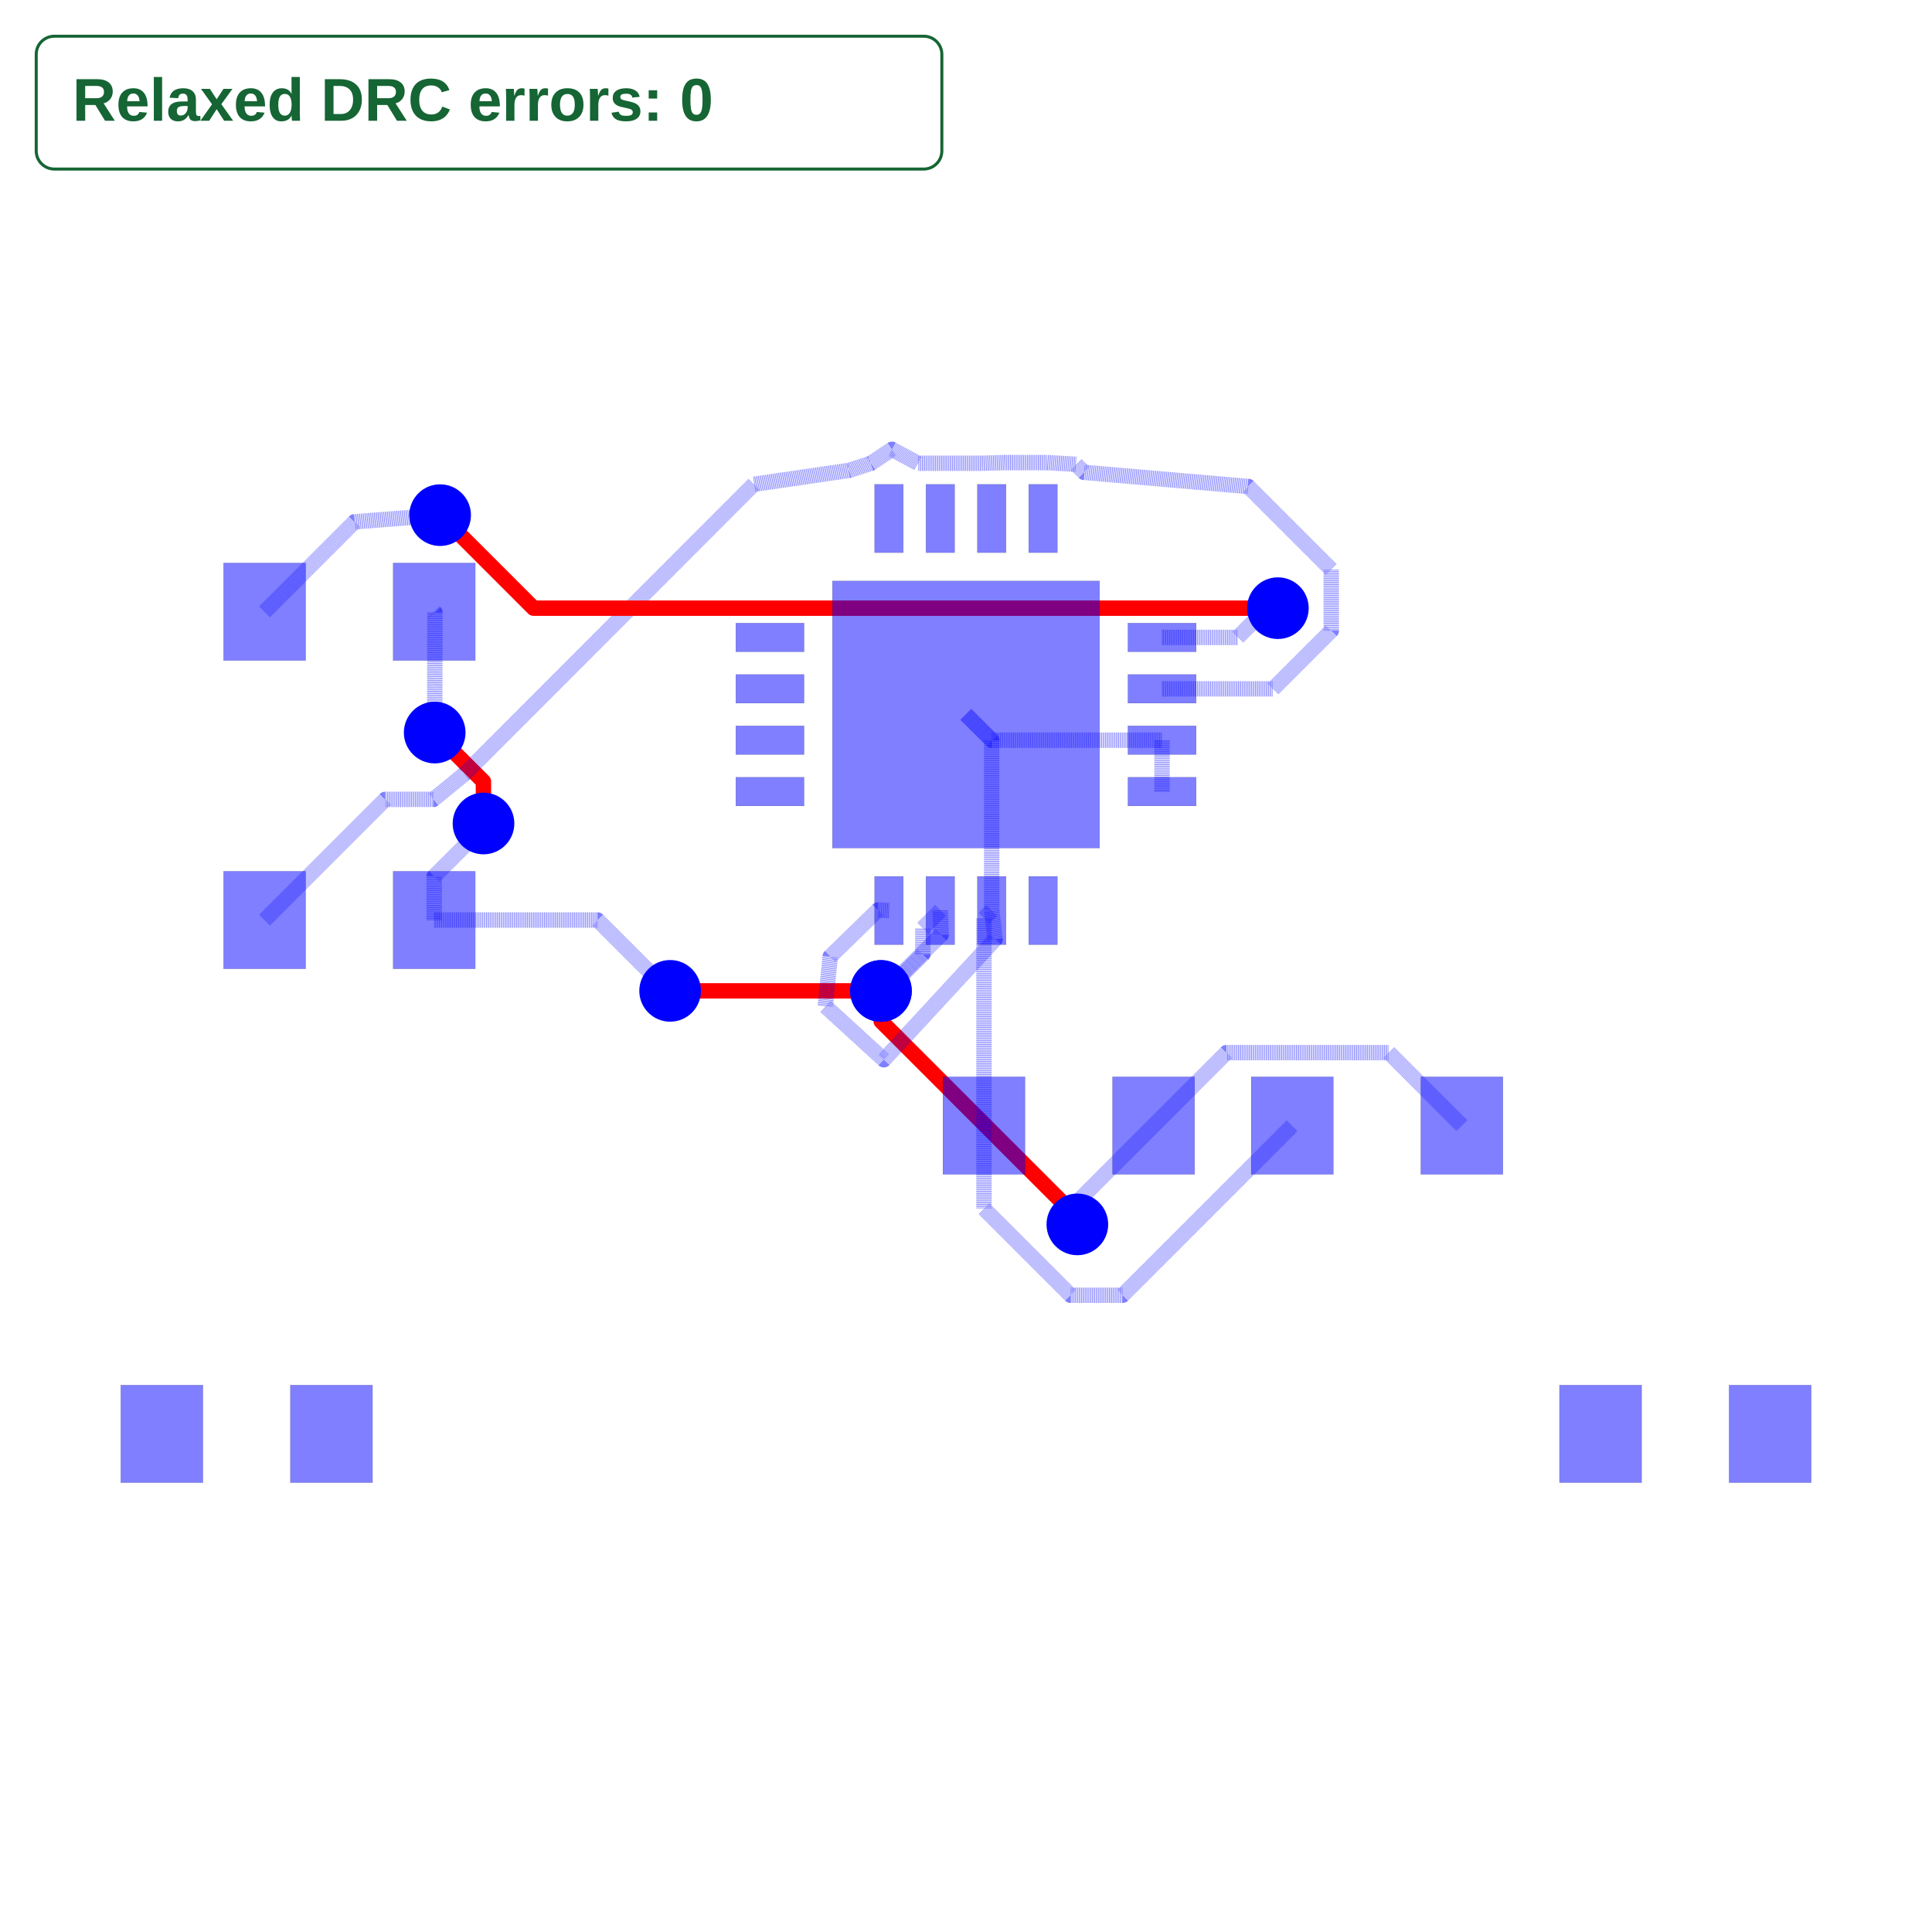
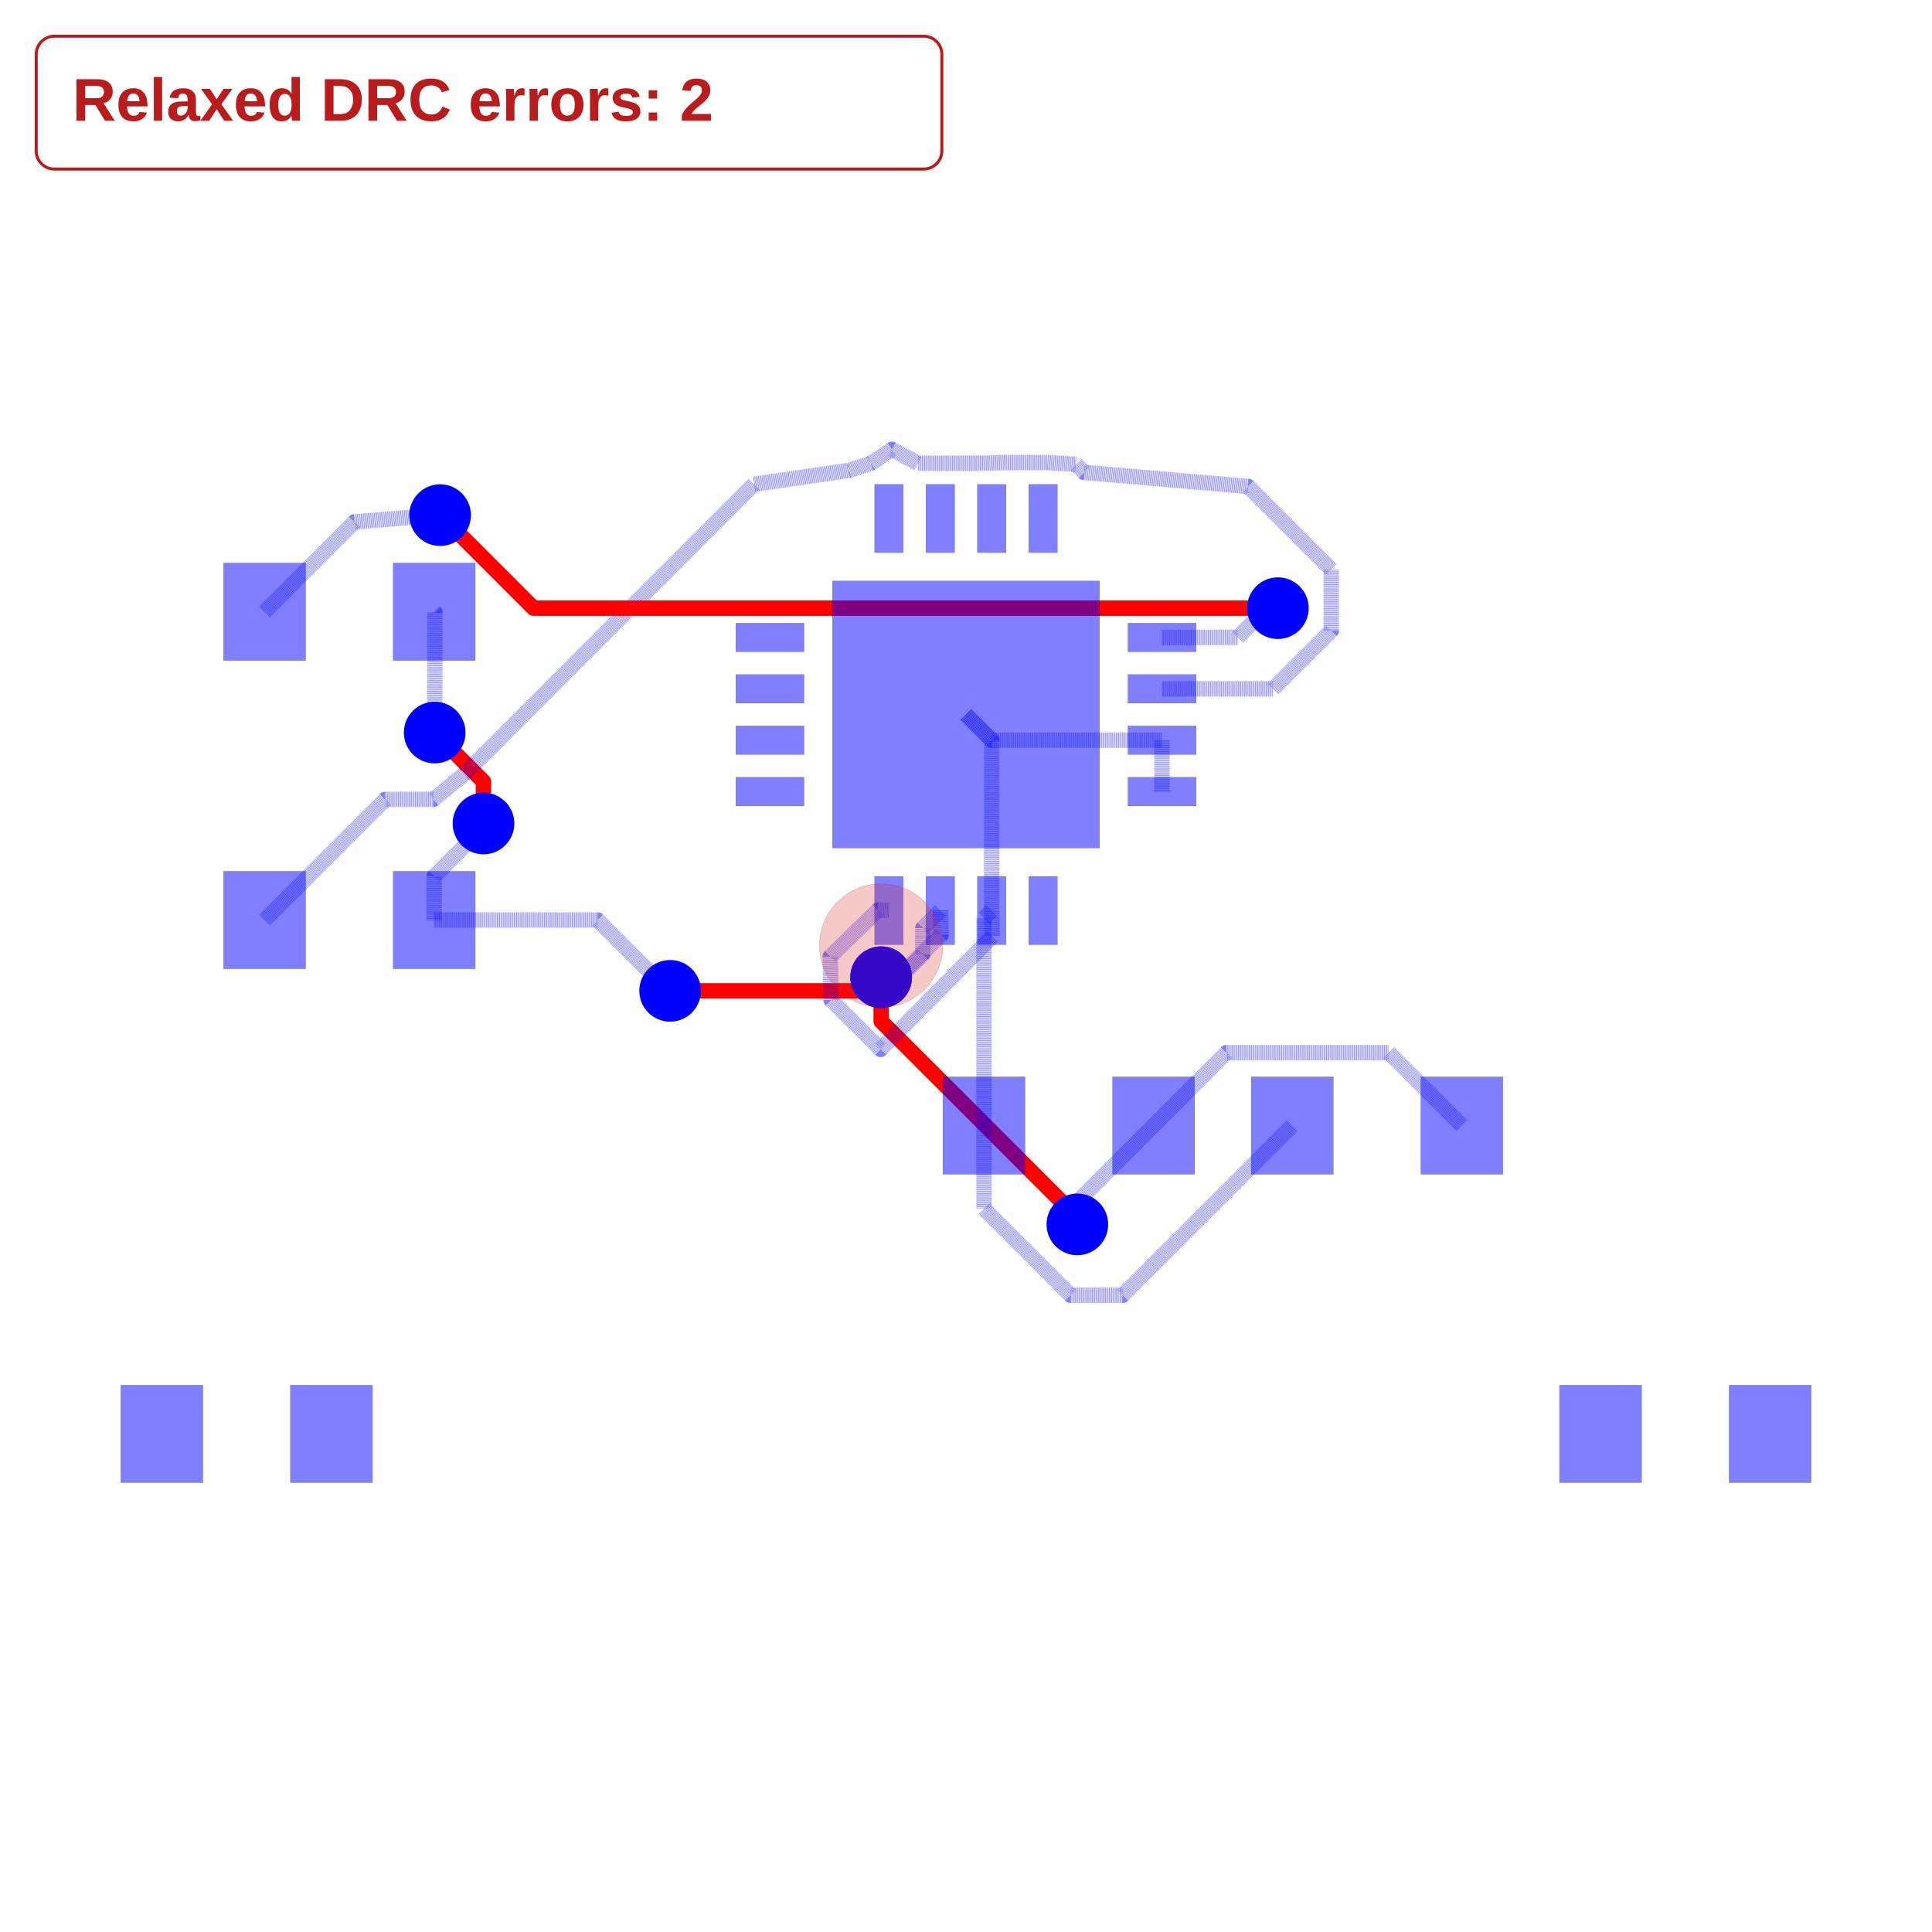
<svg xmlns="http://www.w3.org/2000/svg" width="640" height="640" viewBox="0 0 640 640">
  <rect width="100%" height="100%" fill="white" />
  <g>
-     <polyline data-points="-0.249936,-1.90754 -0.2420010396677743,-2.1424213182299954 -0.7906151281660737,-2.686953208203917 -0.796511486462635,-2.585587013064484 -0.8276470486701876,-2.6900386999999997" data-type="line" data-label="" points="311.492,301.629 311.762,309.625 293.085,328.163 292.885,324.712 291.825,328.268" fill="none" stroke="rgba(0,0,255,0.5)" stroke-linejoin="round" stroke-width="5.106" stroke-dasharray="0.2 0.2" />
+     <polyline data-points="-0.249936,-1.90754 -0.2420010396677743,-2.1424213182299954 -0.7906151281660737,-2.686953208203917 -0.796511486462635,-2.585587013064484 -0.8256745751873902,-2.556423924339729" data-type="line" data-label="" points="311.492,301.629 311.762,309.625 293.085,328.163 292.885,324.712 291.892,323.719" fill="none" stroke="rgba(0,0,255,0.5)" stroke-linejoin="round" stroke-width="5.106" stroke-dasharray="0.2 0.2" />
  </g>
  <g>
-     <polyline data-points="-0.8276470486701876,-2.6900386999999997 -0.8256745751873902,-2.984580154472594 0.9921268345260796,-4.802381564186064 0.9921268345260796,-4.870072309592954 1.0836154812267695,-4.961560956293644" data-type="line" data-label="" points="291.825,328.268 291.892,338.295 353.775,400.177 353.775,402.482 356.889,405.596" fill="none" stroke="red" stroke-linejoin="round" stroke-width="5.106" />
+     <polyline data-points="-0.8256745751873902,-2.556423924339729 -0.8256745751873902,-2.984580154472594 0.9921268345260796,-4.802381564186064 0.9921268345260796,-4.870072309592954 1.0836154812267695,-4.961560956293644" data-type="line" data-label="" points="291.892,323.719 291.892,338.295 353.775,400.177 353.775,402.482 356.889,405.596" fill="none" stroke="red" stroke-linejoin="round" stroke-width="5.106" />
  </g>
  <g>
    <polyline data-points="1.0836154812267695,-4.961560956293644 1.0836154812267695,-4.741384518773231 1.825,-4" data-type="line" data-label="" points="356.889,405.596 356.889,398.101 382.128,372.862" fill="none" stroke="rgba(0,0,255,0.5)" stroke-linejoin="round" stroke-width="5.106" stroke-dasharray="0.2 0.2" />
  </g>
  <g>
    <polyline data-points="-5.175,-2 -5.175,-1.5747803558625282 -4.768627908658525,-1.1684082645210532 -4.768627908658525,-1.1323108471728514 -4.695110036065347,-1.0604763707299725" data-type="line" data-label="" points="143.83,304.777 143.83,290.302 157.664,276.468 157.664,275.239 160.166,272.793" fill="none" stroke="rgba(0,0,255,0.5)" stroke-linejoin="round" stroke-width="5.106" stroke-dasharray="0.2 0.2" />
  </g>
  <g>
    <polyline data-points="-4.695110036065347,-1.0604763707299725 -4.695866796605176,-0.6517896941844038 -5.11391310969051,-0.23374338109906978 -5.11391310969051,-0.2317826203357269 -5.170052835275544,-0.17564321692319979" data-type="line" data-label="" points="160.166,272.793 160.141,258.881 145.909,244.649 145.909,244.582 143.998,242.671" fill="none" stroke="red" stroke-linejoin="round" stroke-width="5.106" />
  </g>
  <g>
    <polyline data-points="-5.170052835275544,-0.17564321692319979 -5.167803971539856,0.992803971539856 -5.175,1" data-type="line" data-label="" points="143.998,242.671 144.075,202.894 143.83,202.649" fill="none" stroke="rgba(0,0,255,0.5)" stroke-linejoin="round" stroke-width="5.106" stroke-dasharray="0.2 0.2" />
  </g>
  <g>
    <polyline data-points="1.825,-4 2.534843103927341,-3.290156896072659 4.030718477949112,-3.290156896072659 4.1151568960726586,-3.290156896072659 4.825,-4" data-type="line" data-label="" points="382.128,372.862 406.293,348.697 457.216,348.697 460.09,348.697 484.255,372.862" fill="none" stroke="rgba(0,0,255,0.5)" stroke-linejoin="round" stroke-width="5.106" stroke-dasharray="0.2 0.2" />
  </g>
  <g>
    <polyline data-points="-5.175,-2 -3.5843081044046974,-2 -3.010513751217183,-2.5737943531875143 -2.994205646812486,-2.5737943531875143 -2.879,-2.689" data-type="line" data-label="" points="143.83,304.777 197.981,304.777 217.514,324.31 218.07,324.31 221.991,328.232" fill="none" stroke="rgba(0,0,255,0.5)" stroke-linejoin="round" stroke-width="5.106" stroke-dasharray="0.2 0.2" />
  </g>
  <g>
-     <polyline data-points="-2.879,-2.689 -0.9612327380265662,-2.689 -0.9045287484205955,-2.6322960103940294 -0.9015466612416907,-2.6322960103940294 -0.8276470486701876,-2.6900386999999997" data-type="line" data-label="" points="221.991,328.232 287.277,328.232 289.208,326.302 289.309,326.302 291.825,328.268" fill="none" stroke="red" stroke-linejoin="round" stroke-width="5.106" />
+     <polyline data-points="-2.879,-2.689 -0.9612327380265662,-2.689 -0.9045287484205955,-2.6322960103940294 -0.9015466612416907,-2.6322960103940294 -0.8256745751873902,-2.556423924339729" data-type="line" data-label="" points="221.991,328.232 287.277,328.232 289.208,326.302 289.309,326.302 291.892,323.719" fill="none" stroke="red" stroke-linejoin="round" stroke-width="5.106" />
  </g>
  <g>
-     <polyline data-points="-0.8276470486701876,-2.6900386999999997 -0.642475619909797,-2.556423924339729 -0.4200532968423447,-2.3340016012722766 -0.4200532968423447,-2.0780532968423446 -0.249936,-1.90754" data-type="line" data-label="" points="291.825,328.268 298.128,323.719 305.7,316.147 305.7,307.434 311.492,301.629" fill="none" stroke="rgba(0,0,255,0.5)" stroke-linejoin="round" stroke-width="5.106" stroke-dasharray="0.2 0.2" />
+     <polyline data-points="-0.8256745751873902,-2.556423924339729 -0.642475619909797,-2.556423924339729 -0.4200532968423447,-2.3340016012722766 -0.4200532968423447,-2.0780532968423446 -0.249936,-1.90754" data-type="line" data-label="" points="291.892,323.719 298.128,323.719 305.7,316.147 305.7,307.434 311.492,301.629" fill="none" stroke="rgba(0,0,255,0.5)" stroke-linejoin="round" stroke-width="5.106" stroke-dasharray="0.2 0.2" />
  </g>
  <g>
    <polyline data-points="1.90754,-0.750062 1.90754,-0.2504599999999999 1.90754,-0.249936" data-type="line" data-label="" points="384.938,262.226 384.938,245.218 384.938,245.2" fill="none" stroke="rgba(0,0,255,0.5)" stroke-linejoin="round" stroke-width="5.106" stroke-dasharray="0.2 0.2" />
  </g>
  <g>
-     <polyline data-points="-0.750062,-1.90754 -0.8570717061230249,-1.9028088076885228 -1.3216275105189021,-2.3555664736510673 -1.369006425294706,-2.838500310758433 -0.799561635812488,-3.359619332235097 0.2834328661222357,-2.1873681013332718 0.249936,-1.90754" data-type="line" data-label="" points="294.466,301.629 290.823,301.468 275.008,316.881 273.396,333.322 292.781,351.062 329.649,311.156 328.508,301.629" fill="none" stroke="rgba(0,0,255,0.5)" stroke-linejoin="round" stroke-width="5.106" stroke-dasharray="0.2 0.2" />
+     <polyline data-points="-0.750062,-1.90754 -0.8570717061230249,-1.9028088076885228 -1.3216275105189021,-2.3555664736510673 -1.3117912810000496,-2.7787422175029284 -0.8307014110719564,-3.2581853077721323 0.25538502360424825,-2.160458347660187 0.249936,-1.90754" data-type="line" data-label="" points="294.466,301.629 290.823,301.468 275.008,316.881 275.343,331.287 291.721,347.609 328.694,310.239 328.508,301.629" fill="none" stroke="rgba(0,0,255,0.5)" stroke-linejoin="round" stroke-width="5.106" stroke-dasharray="0.2 0.2" />
  </g>
  <g>
    <polyline data-points="0,0 0.249936,-0.249936 0.249936,-1.90754" data-type="line" data-label="" points="320,236.692 328.508,245.2 328.508,301.629" fill="none" stroke="rgba(0,0,255,0.5)" stroke-linejoin="round" stroke-width="5.106" stroke-dasharray="0.2 0.2" />
  </g>
  <g>
    <polyline data-points="0,0 0.249936,-0.249936 1.90754,-0.249936" data-type="line" data-label="" points="320,236.692 328.508,245.2 384.938,245.2" fill="none" stroke="rgba(0,0,255,0.5)" stroke-linejoin="round" stroke-width="5.106" stroke-dasharray="0.2 0.2" />
  </g>
  <g>
    <polyline data-points="0.17500000000000004,-4 0.17500000000000004,-1.9829999999999999 0.249936,-1.90754" data-type="line" data-label="" points="325.957,372.862 325.957,304.198 328.508,301.629" fill="none" stroke="rgba(0,0,255,0.5)" stroke-linejoin="round" stroke-width="5.106" stroke-dasharray="0.2 0.2" />
  </g>
  <g>
    <polyline data-points="0.17500000000000004,-4 0.17500000000000004,-4.80845556060781 1.017486328240528,-5.6509418888483385 1.5240581111516613,-5.6509418888483385 3.175,-4" data-type="line" data-label="" points="325.957,372.862 325.957,400.384 354.638,429.064 371.883,429.064 428.085,372.862" fill="none" stroke="rgba(0,0,255,0.5)" stroke-linejoin="round" stroke-width="5.106" stroke-dasharray="0.2 0.2" />
  </g>
  <g>
    <polyline data-points="1.90754,0.249936 2.988438091988203,0.249936 3.461413786173338,0.7229116941851348 3.554142776602932,0.8156406846147288 3.554142776602932,1.4111553925497 2.7462517420366046,2.219046427116027 1.149041469872597,2.3564051374619446 1.070822659631368,2.434623947703174 0.7901910421762067,2.4513587103459176 0.5811910421762067,2.4513587103459176 0.3731910421762067,2.4513587103459176 0.157,2.4450387 -0.052,2.4450387 -0.26,2.4450387 -0.468,2.4450387 -0.7207049744682219,2.580652664894042 -0.9267049744682219,2.443613964894042 -1.1377049744682222,2.3756139648940424 -2.064746185244359,2.2399542580319083 -4.8815297533112005,-0.5801504324084653 -5.182310748304287,-0.8256194960276786 -5.651000000000001,-0.8260000000000005 -6.825,-2" data-type="line" data-label="" points="384.938,228.184 421.734,228.184 437.835,212.082 440.992,208.925 440.992,188.653 413.489,161.15 359.116,156.474 356.454,153.811 346.9,153.241 339.785,153.241 332.704,153.241 325.345,153.457 318.23,153.457 311.149,153.457 304.068,153.457 295.465,148.84 288.453,153.505 281.27,155.82 249.711,160.438 153.82,256.442 143.581,264.798 127.626,264.811 87.66,304.777" fill="none" stroke="rgba(0,0,255,0.5)" stroke-linejoin="round" stroke-width="5.106" stroke-dasharray="0.2 0.2" />
  </g>
  <g>
    <polyline data-points="1.90754,0.750062 2.6432785890248454,0.750062 2.830080936328908,0.9368643473040624 2.936864347304064,0.9368643473040624 3.034751780202669,1.0347517802026673" data-type="line" data-label="" points="384.938,211.158 409.984,211.158 416.343,204.799 419.978,204.799 423.311,201.466" fill="none" stroke="rgba(0,0,255,0.5)" stroke-linejoin="round" stroke-width="5.106" stroke-dasharray="0.2 0.2" />
  </g>
  <g>
    <polyline data-points="3.034751780202669,1.0347517802026673 -4.207928653026326,1.0347517802026673 -4.973551332785932,1.8003744599622729 -5.0427228999252485,1.8003744599622729 -5.117348439962975,1.94" data-type="line" data-label="" points="423.311,201.466 176.751,201.466 150.688,175.403 148.333,175.403 145.792,170.649" fill="none" stroke="red" stroke-linejoin="round" stroke-width="5.106" />
  </g>
  <g>
    <polyline data-points="-5.117348439962975,1.94 -5.95,1.875 -6.825,1" data-type="line" data-label="" points="145.792,170.649 117.447,172.862 87.66,202.649" fill="none" stroke="rgba(0,0,255,0.5)" stroke-linejoin="round" stroke-width="5.106" stroke-dasharray="0.2 0.2" />
  </g>
  <g>
    <rect data-type="rect" data-label="bottom source_net_0" data-x="0" data-y="0" x="275.745" y="192.437" width="88.51" height="88.51" fill="rgba(0,0,255,0.5)" stroke="black" stroke-width="0.029" />
  </g>
  <g>
    <rect data-type="rect" data-label="bottom" data-x="0.750062" data-y="1.90754" x="340.768" y="160.435" width="9.532" height="22.638" fill="rgba(0,0,255,0.5)" stroke="black" stroke-width="0.029" />
  </g>
  <g>
    <rect data-type="rect" data-label="bottom" data-x="0.249936" data-y="1.90754" x="323.742" y="160.435" width="9.532" height="22.638" fill="rgba(0,0,255,0.5)" stroke="black" stroke-width="0.029" />
  </g>
  <g>
    <rect data-type="rect" data-label="bottom" data-x="-0.249936" data-y="1.90754" x="306.725" y="160.435" width="9.532" height="22.638" fill="rgba(0,0,255,0.5)" stroke="black" stroke-width="0.029" />
  </g>
  <g>
    <rect data-type="rect" data-label="bottom" data-x="-0.750062" data-y="1.90754" x="289.7" y="160.435" width="9.532" height="22.638" fill="rgba(0,0,255,0.5)" stroke="black" stroke-width="0.029" />
  </g>
  <g>
    <rect data-type="rect" data-label="bottom" data-x="-1.90754" data-y="0.750062" x="243.743" y="206.392" width="22.638" height="9.532" fill="rgba(0,0,255,0.5)" stroke="black" stroke-width="0.029" />
  </g>
  <g>
    <rect data-type="rect" data-label="bottom" data-x="-1.90754" data-y="0.249936" x="243.743" y="223.417" width="22.638" height="9.532" fill="rgba(0,0,255,0.5)" stroke="black" stroke-width="0.029" />
  </g>
  <g>
    <rect data-type="rect" data-label="bottom" data-x="-1.90754" data-y="-0.249936" x="243.743" y="240.434" width="22.638" height="9.532" fill="rgba(0,0,255,0.5)" stroke="black" stroke-width="0.029" />
  </g>
  <g>
    <rect data-type="rect" data-label="bottom" data-x="-1.90754" data-y="-0.750062" x="243.743" y="257.46" width="22.638" height="9.532" fill="rgba(0,0,255,0.5)" stroke="black" stroke-width="0.029" />
  </g>
  <g>
    <rect data-type="rect" data-label="bottom source_net_0" data-x="-0.750062" data-y="-1.90754" x="289.7" y="290.31" width="9.532" height="22.638" fill="rgba(0,0,255,0.5)" stroke="black" stroke-width="0.029" />
  </g>
  <g>
    <rect data-type="rect" data-label="bottom source_net_1" data-x="-0.249936" data-y="-1.90754" x="306.725" y="290.31" width="9.532" height="22.638" fill="rgba(0,0,255,0.5)" stroke="black" stroke-width="0.029" />
  </g>
  <g>
    <rect data-type="rect" data-label="bottom source_net_0" data-x="0.249936" data-y="-1.90754" x="323.742" y="290.31" width="9.532" height="22.638" fill="rgba(0,0,255,0.5)" stroke="black" stroke-width="0.029" />
  </g>
  <g>
    <rect data-type="rect" data-label="bottom" data-x="0.750062" data-y="-1.90754" x="340.768" y="290.31" width="9.532" height="22.638" fill="rgba(0,0,255,0.5)" stroke="black" stroke-width="0.029" />
  </g>
  <g>
    <rect data-type="rect" data-label="bottom source_net_0" data-x="1.90754" data-y="-0.750062" x="373.618" y="257.46" width="22.638" height="9.532" fill="rgba(0,0,255,0.5)" stroke="black" stroke-width="0.029" />
  </g>
  <g>
    <rect data-type="rect" data-label="bottom source_net_0" data-x="1.90754" data-y="-0.249936" x="373.618" y="240.434" width="22.638" height="9.532" fill="rgba(0,0,255,0.5)" stroke="black" stroke-width="0.029" />
  </g>
  <g>
    <rect data-type="rect" data-label="bottom source_trace_33" data-x="1.90754" data-y="0.249936" x="373.618" y="223.417" width="22.638" height="9.532" fill="rgba(0,0,255,0.5)" stroke="black" stroke-width="0.029" />
  </g>
  <g>
    <rect data-type="rect" data-label="bottom source_trace_32" data-x="1.90754" data-y="0.750062" x="373.618" y="206.392" width="22.638" height="9.532" fill="rgba(0,0,255,0.5)" stroke="black" stroke-width="0.029" />
  </g>
  <g>
    <rect data-type="rect" data-label="bottom source_net_1" data-x="1.825" data-y="-4" x="368.511" y="356.692" width="27.234" height="32.34" fill="rgba(0,0,255,0.5)" stroke="black" stroke-width="0.029" />
  </g>
  <g>
    <rect data-type="rect" data-label="bottom source_net_0" data-x="0.17500000000000004" data-y="-4" x="312.34" y="356.692" width="27.234" height="32.34" fill="rgba(0,0,255,0.5)" stroke="black" stroke-width="0.029" />
  </g>
  <g>
    <rect data-type="rect" data-label="bottom source_net_1" data-x="4.825" data-y="-4" x="470.638" y="356.692" width="27.234" height="32.34" fill="rgba(0,0,255,0.5)" stroke="black" stroke-width="0.029" />
  </g>
  <g>
    <rect data-type="rect" data-label="bottom source_net_0" data-x="3.175" data-y="-4" x="414.468" y="356.692" width="27.234" height="32.34" fill="rgba(0,0,255,0.5)" stroke="black" stroke-width="0.029" />
  </g>
  <g>
    <rect data-type="rect" data-label="bottom source_net_1" data-x="-5.175" data-y="1" x="130.213" y="186.479" width="27.234" height="32.34" fill="rgba(0,0,255,0.5)" stroke="black" stroke-width="0.029" />
  </g>
  <g>
    <rect data-type="rect" data-label="bottom source_trace_32" data-x="-6.825" data-y="1" x="74.043" y="186.479" width="27.234" height="32.34" fill="rgba(0,0,255,0.5)" stroke="black" stroke-width="0.029" />
  </g>
  <g>
    <rect data-type="rect" data-label="bottom source_net_1" data-x="-5.175" data-y="-2" x="130.213" y="288.607" width="27.234" height="32.34" fill="rgba(0,0,255,0.5)" stroke="black" stroke-width="0.029" />
  </g>
  <g>
    <rect data-type="rect" data-label="bottom source_trace_33" data-x="-6.825" data-y="-2" x="74.043" y="288.607" width="27.234" height="32.34" fill="rgba(0,0,255,0.5)" stroke="black" stroke-width="0.029" />
  </g>
  <g>
    <rect data-type="rect" data-label="bottom" data-x="7.825" data-y="-7" x="572.766" y="458.82" width="27.234" height="32.34" fill="rgba(0,0,255,0.5)" stroke="black" stroke-width="0.029" />
  </g>
  <g>
    <rect data-type="rect" data-label="bottom" data-x="6.175" data-y="-7" x="516.596" y="458.82" width="27.234" height="32.34" fill="rgba(0,0,255,0.5)" stroke="black" stroke-width="0.029" />
  </g>
  <g>
    <rect data-type="rect" data-label="bottom" data-x="-6.175" data-y="-7" x="96.17" y="458.82" width="27.234" height="32.34" fill="rgba(0,0,255,0.5)" stroke="black" stroke-width="0.029" />
  </g>
  <g>
    <rect data-type="rect" data-label="bottom" data-x="-7.825" data-y="-7" x="40" y="458.82" width="27.234" height="32.34" fill="rgba(0,0,255,0.5)" stroke="black" stroke-width="0.029" />
  </g>
-   <circle data-type="circle" data-label="" data-x="-0.8276470486701876" data-y="-2.6900386999999997" cx="291.825" cy="328.268" r="10.213" fill="blue" stroke="none" stroke-width="0.029" />
+   <circle data-type="circle" data-label="" data-x="-0.8256745751873902" data-y="-2.556423924339729" cx="291.892" cy="323.719" r="10.213" fill="blue" stroke="none" stroke-width="0.029" />
  <circle data-type="circle" data-label="" data-x="1.0836154812267695" data-y="-4.961560956293644" cx="356.889" cy="405.596" r="10.213" fill="blue" stroke="none" stroke-width="0.029" />
  <circle data-type="circle" data-label="" data-x="-4.695110036065347" data-y="-1.0604763707299725" cx="160.166" cy="272.793" r="10.213" fill="blue" stroke="none" stroke-width="0.029" />
  <circle data-type="circle" data-label="" data-x="-5.170052835275544" data-y="-0.17564321692319979" cx="143.998" cy="242.671" r="10.213" fill="blue" stroke="none" stroke-width="0.029" />
  <circle data-type="circle" data-label="" data-x="-2.879" data-y="-2.689" cx="221.991" cy="328.232" r="10.213" fill="blue" stroke="none" stroke-width="0.029" />
-   <circle data-type="circle" data-label="" data-x="-0.8276470486701876" data-y="-2.6900386999999997" cx="291.825" cy="328.268" r="10.213" fill="blue" stroke="none" stroke-width="0.029" />
+   <circle data-type="circle" data-label="" data-x="-0.8256745751873902" data-y="-2.556423924339729" cx="291.892" cy="323.719" r="10.213" fill="blue" stroke="none" stroke-width="0.029" />
  <circle data-type="circle" data-label="" data-x="3.034751780202669" data-y="1.0347517802026673" cx="423.311" cy="201.466" r="10.213" fill="blue" stroke="none" stroke-width="0.029" />
  <circle data-type="circle" data-label="" data-x="-5.117348439962975" data-y="1.94" cx="145.792" cy="170.649" r="10.213" fill="blue" stroke="none" stroke-width="0.029" />
+   <circle data-type="circle" data-label="" data-x="-0.8256745751873902" data-y="-2.2482313121698647" cx="291.892" cy="313.227" r="20.426" fill="#dc262622" stroke="#dc2626" stroke-width="0.029" />
+   <circle data-type="circle" data-label="" data-x="-0.8256745751873902" data-y="-2.2482313121698647" cx="291.892" cy="313.227" r="20.426" fill="#dc262622" stroke="#dc2626" stroke-width="0.029" />
  <g id="crosshair" style="display: none">
    <line id="crosshair-h" y1="0" y2="640" stroke="#666" stroke-width="0.5" />
    <line id="crosshair-v" x1="0" x2="640" stroke="#666" stroke-width="0.5" />
    <text id="coordinates" font-family="monospace" font-size="12" fill="#666" />
  </g>
  <g data-testid="relaxed-drc-summary">
-     <rect x="12" y="12" width="300" height="44" rx="6" fill="white" stroke="#166534" />
-     <text x="24" y="40" font-family="Arial, sans-serif" font-size="20" font-weight="600" fill="#166534">Relaxed DRC errors: 0</text>
+     <rect x="12" y="12" width="300" height="44" rx="6" fill="white" stroke="#b91c1c" />
+     <text x="24" y="40" font-family="Arial, sans-serif" font-size="20" font-weight="600" fill="#b91c1c">Relaxed DRC errors: 2</text>
  </g>
</svg>
